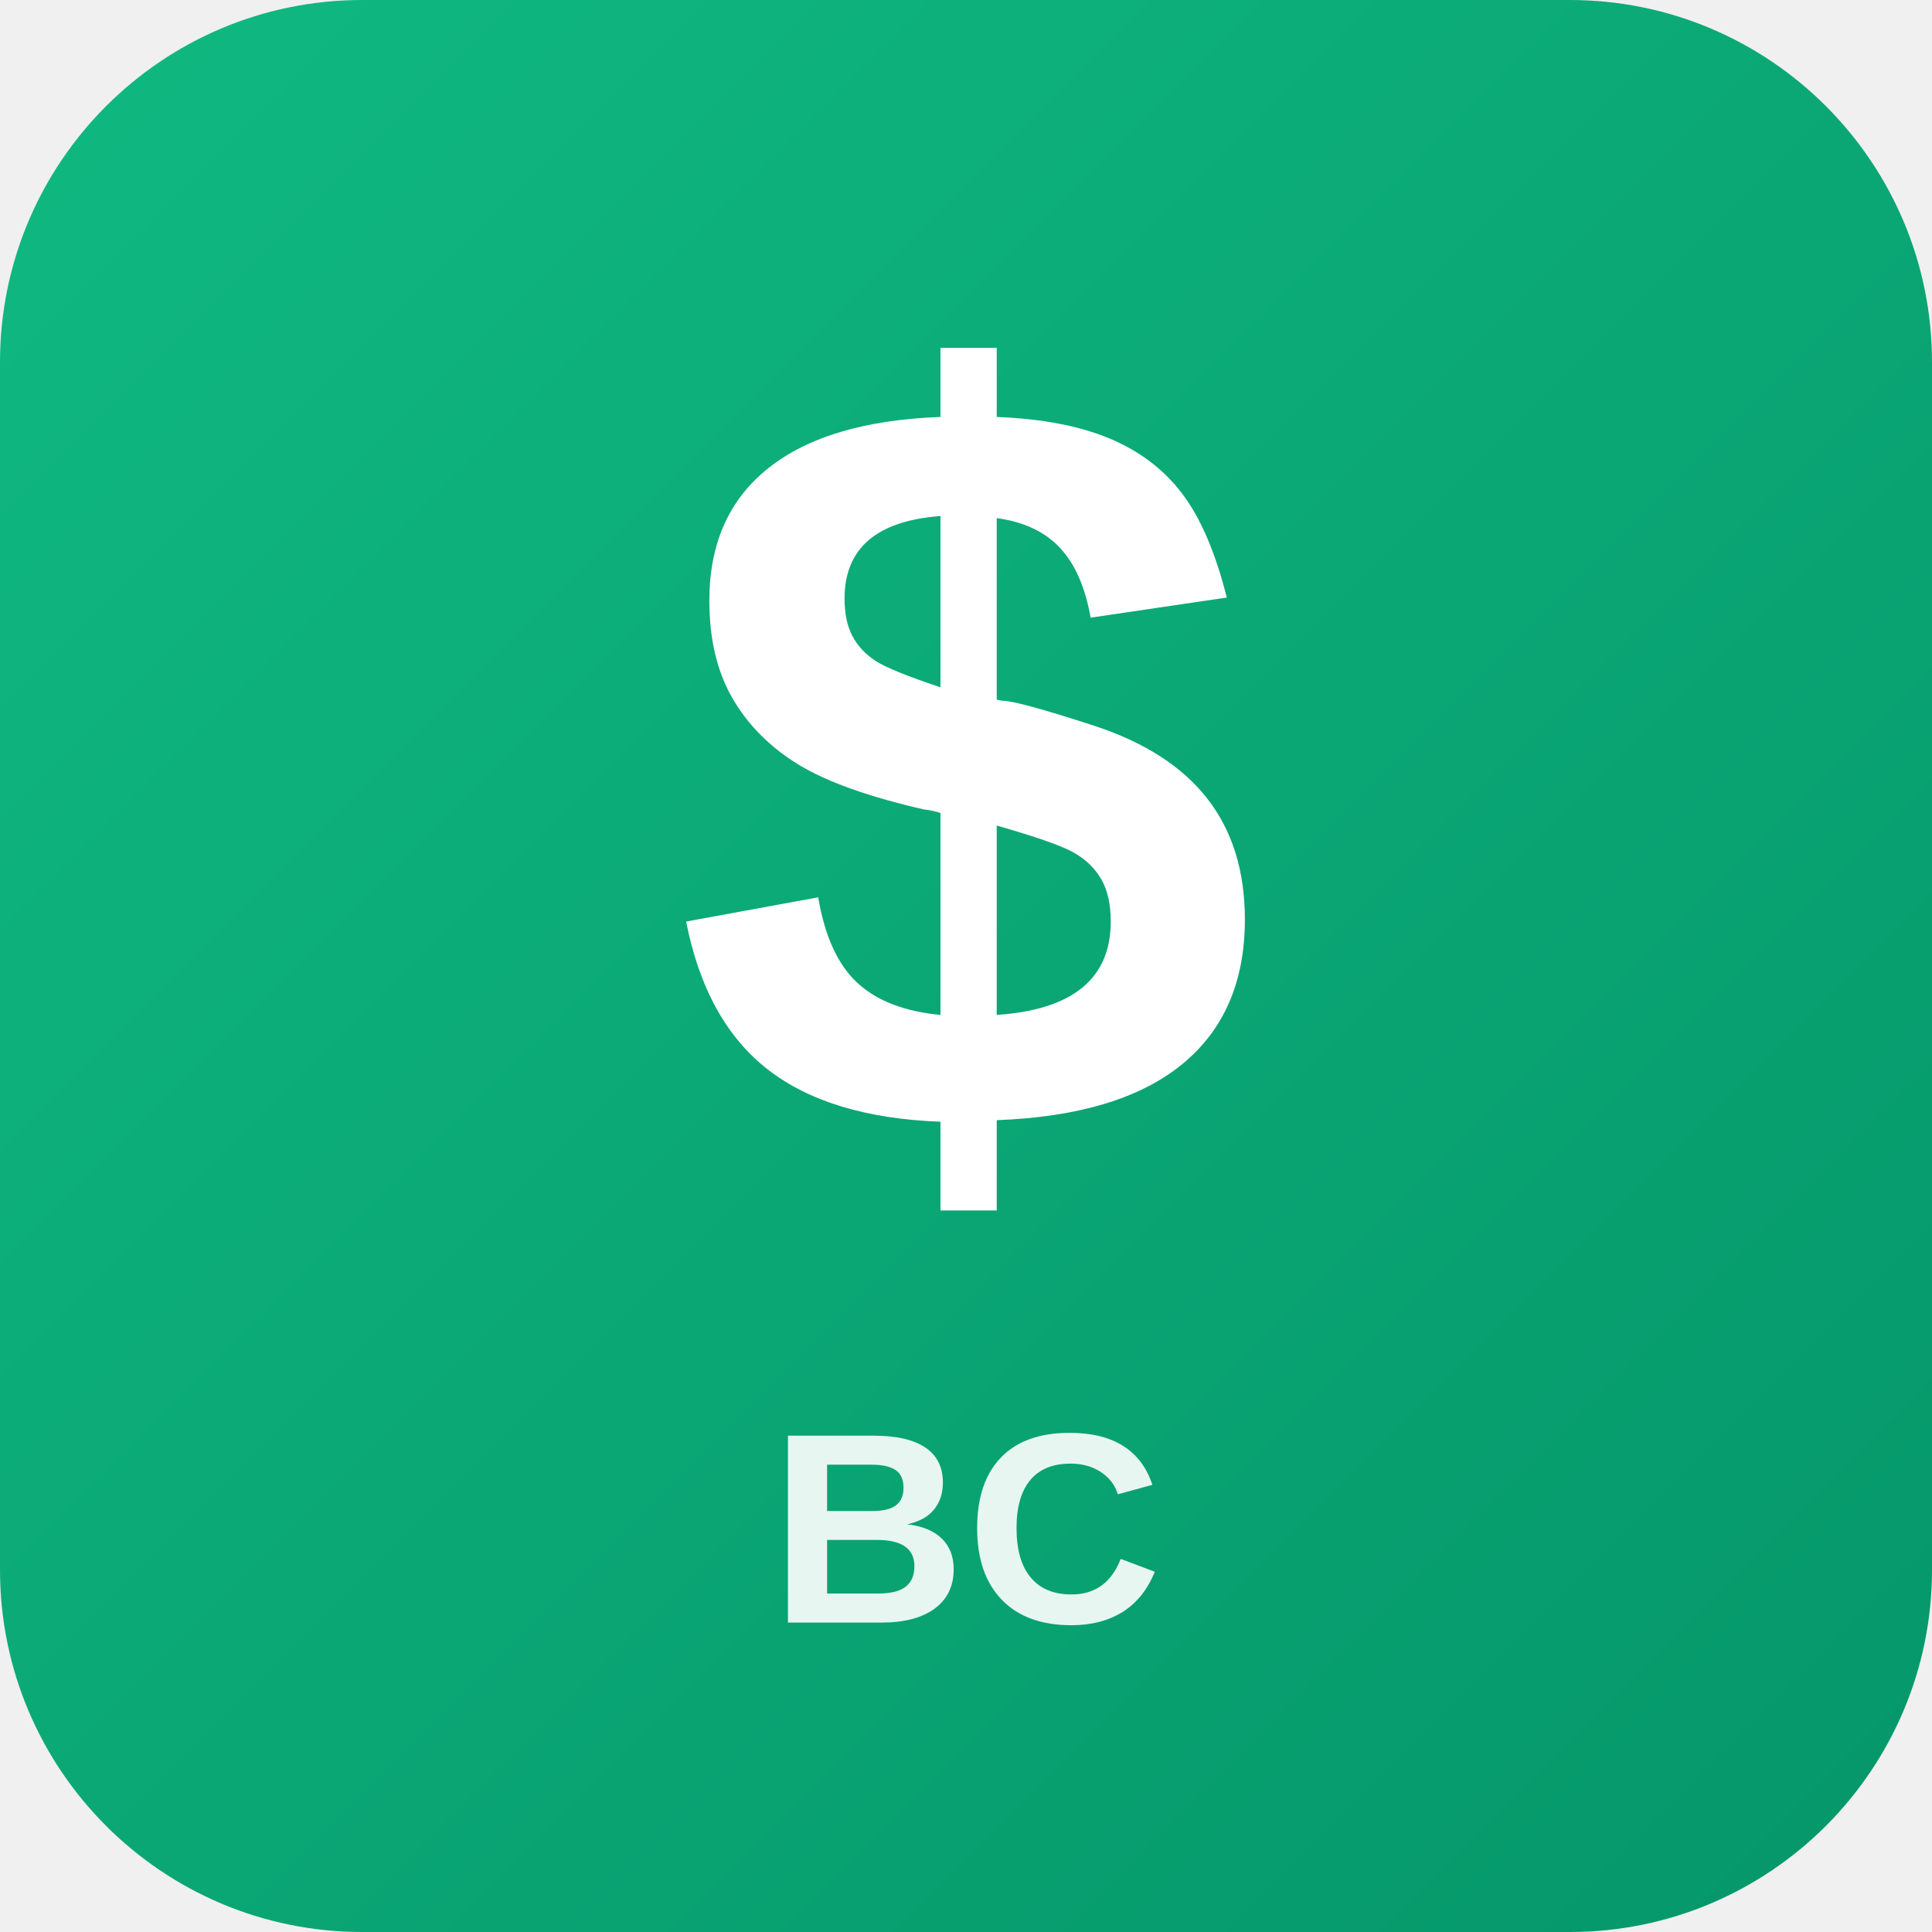
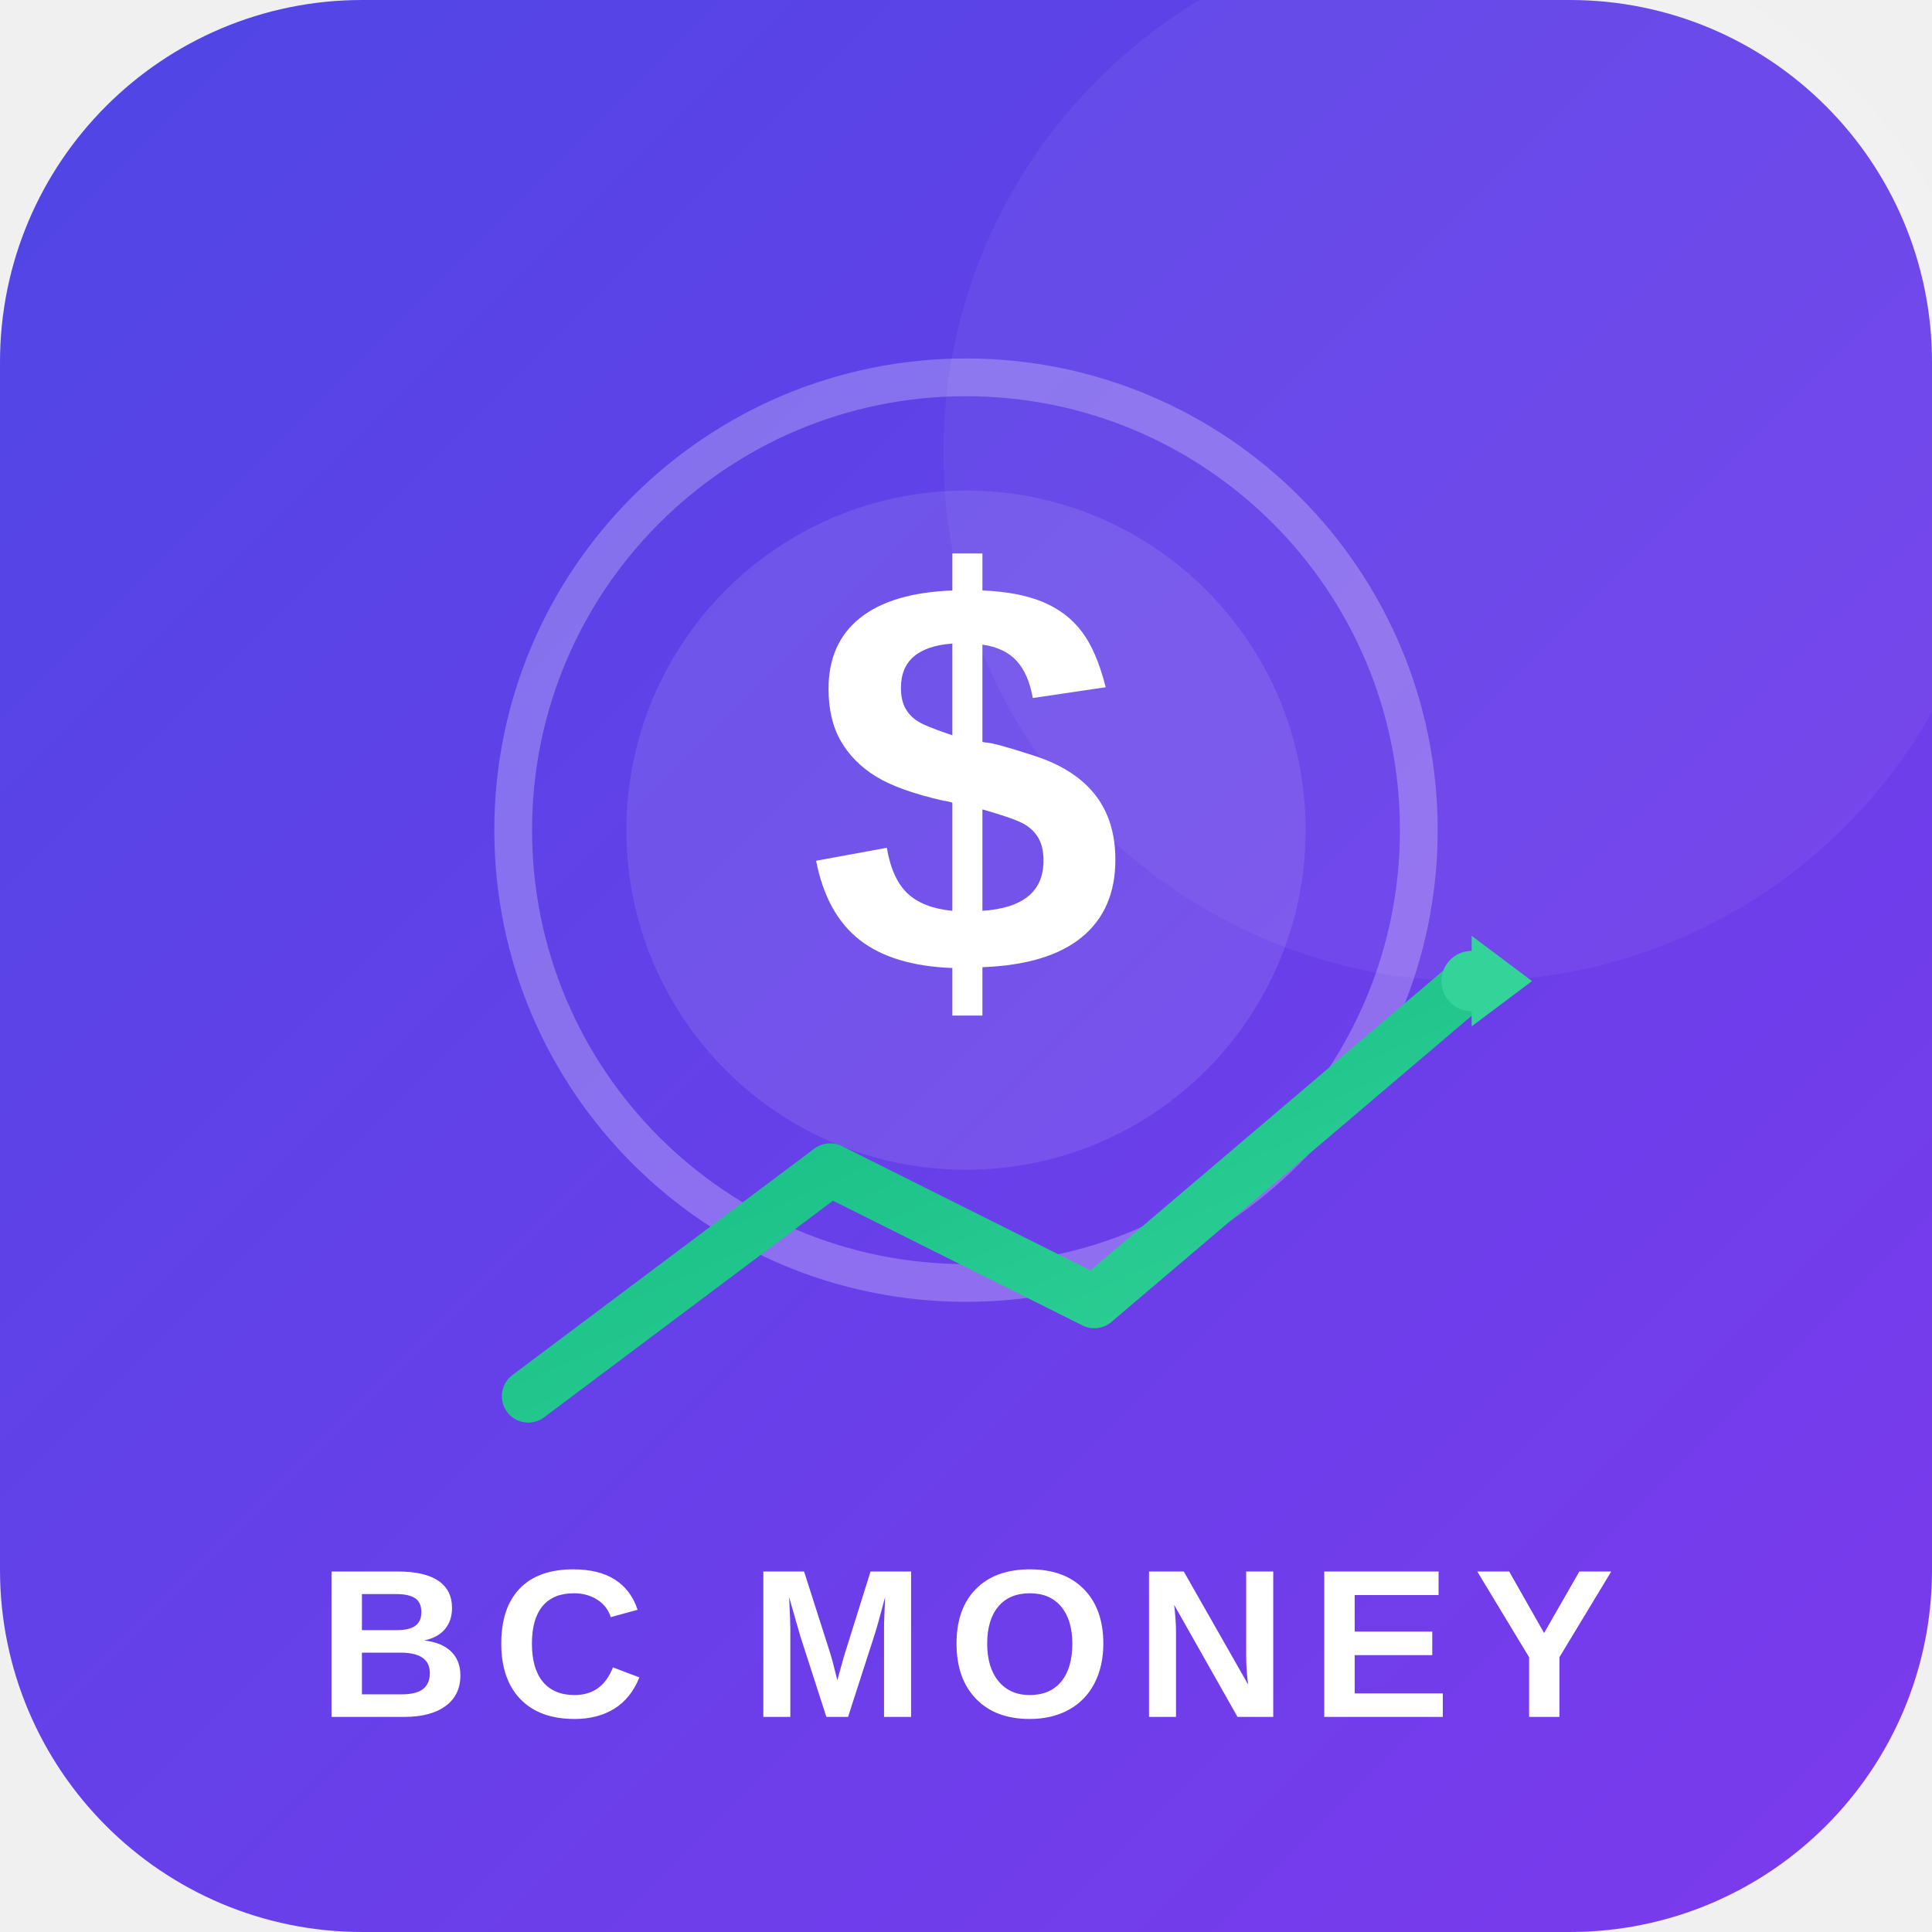
<svg xmlns="http://www.w3.org/2000/svg" viewBox="0 0 512 512">
  <defs>
    <linearGradient id="bg" x1="0%" y1="0%" x2="100%" y2="100%">
+       <stop offset="0%" style="stop-color:#4F46E5" />
+       <stop offset="100%" style="stop-color:#7C3AED" />
+     </linearGradient>
+     <linearGradient id="accent" x1="0%" y1="0%" x2="100%" y2="100%">
      <stop offset="0%" style="stop-color:#10B981" />
-       <stop offset="100%" style="stop-color:#059669" />
+       <stop offset="100%" style="stop-color:#34D399" />
    </linearGradient>
  </defs>
  <rect width="512" height="512" rx="96" fill="url(#bg)" />
-   <text x="256" y="300" text-anchor="middle" font-family="Arial, Helvetica, sans-serif" font-weight="700" font-size="280" fill="white">$</text>
-   <text x="256" y="430" text-anchor="middle" font-family="Arial, Helvetica, sans-serif" font-weight="600" font-size="72" fill="rgba(255,255,255,0.9)">BC</text>
+   <circle cx="390" cy="120" r="140" fill="white" opacity="0.05" />
+   <circle cx="256" cy="220" r="120" fill="none" stroke="white" stroke-width="10" opacity="0.25" />
+   <circle cx="256" cy="220" r="90" fill="white" opacity="0.1" />
+   <text x="256" y="258" text-anchor="middle" font-family="Arial,Helvetica,sans-serif" font-weight="900" font-size="150" fill="white">$</text>
+   <path d="M140 370 L220 310 L290 345 L390 260" fill="none" stroke="url(#accent)" stroke-width="14" stroke-linecap="round" stroke-linejoin="round" />
+   <circle cx="390" cy="260" r="8" fill="#34D399" />
+   <polygon points="390,248 406,260 390,272" fill="#34D399" />
+   <text x="256" y="455" text-anchor="middle" font-family="Arial,Helvetica,sans-serif" font-weight="800" font-size="56" fill="white" letter-spacing="6">BC MONEY</text>
</svg>
